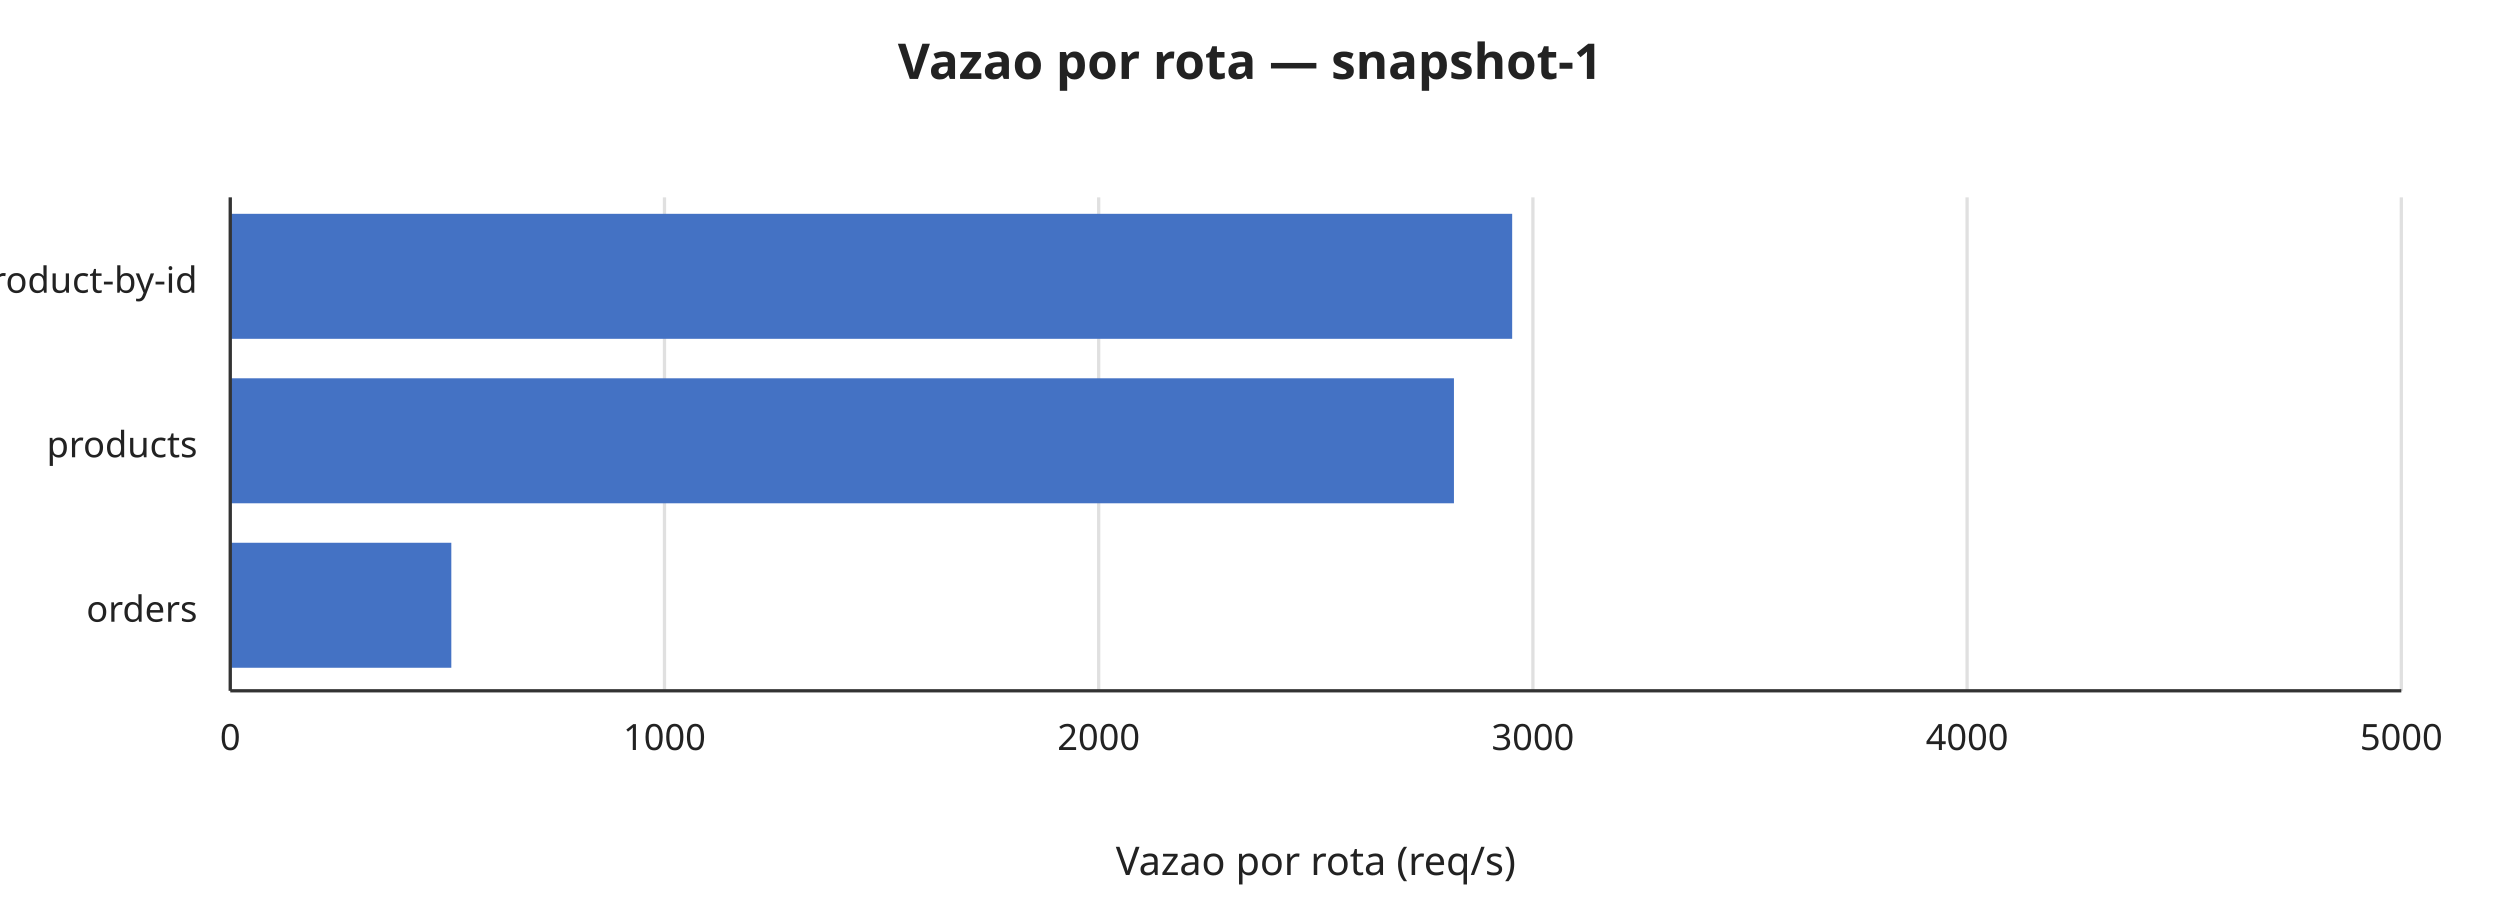
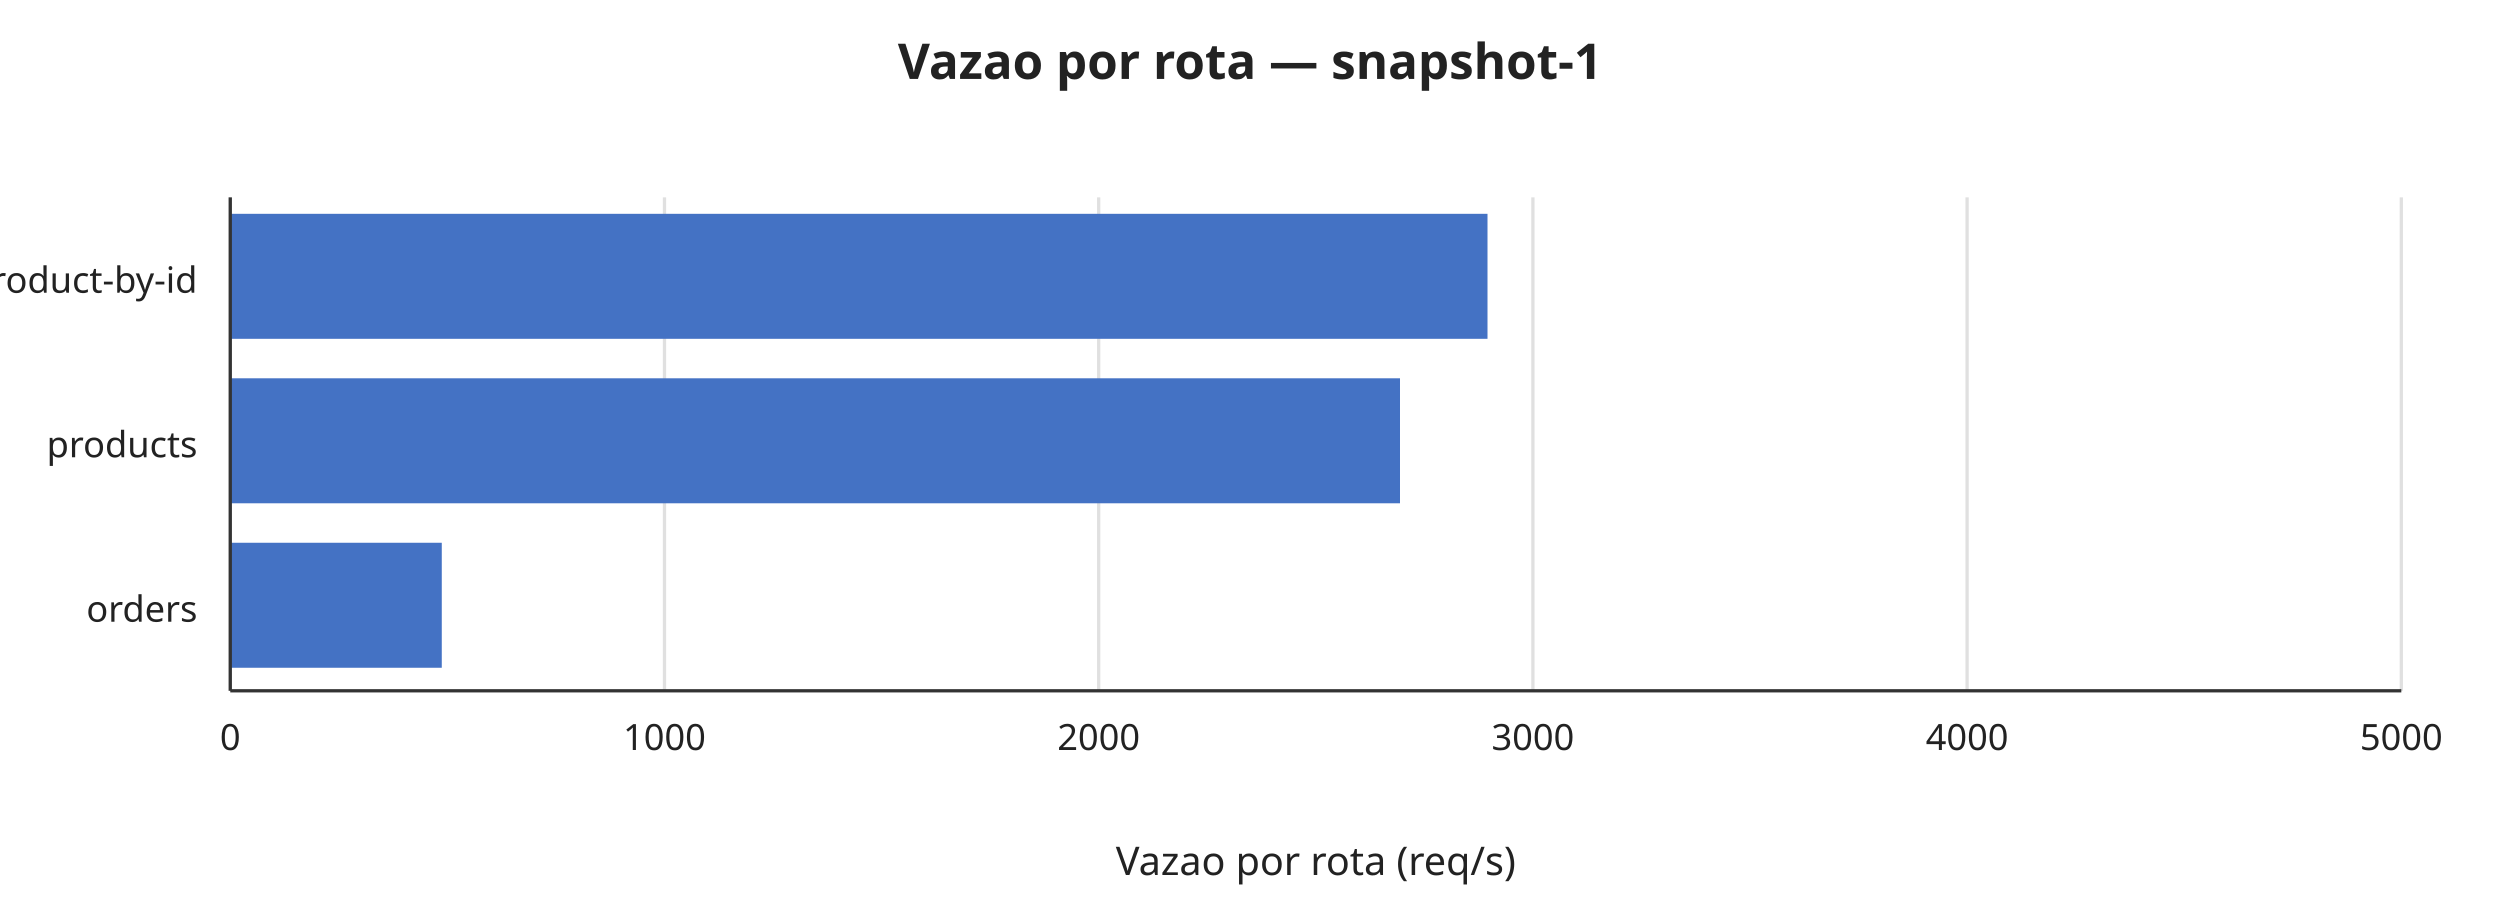
<svg xmlns="http://www.w3.org/2000/svg" width="760" height="280" viewBox="0 0 760 280" font-family="sans-serif" fill="#222">
  <text x="380" y="24" font-size="15" font-weight="bold" text-anchor="middle">Vazao por rota — snapshot-1</text>
  <line x1="70" y1="60" x2="70" y2="210" stroke="#e0e0e0" />
  <text x="70" y="228" font-size="11" text-anchor="middle">0</text>
  <line x1="202" y1="60" x2="202" y2="210" stroke="#e0e0e0" />
  <text x="202" y="228" font-size="11" text-anchor="middle">1000</text>
  <line x1="334" y1="60" x2="334" y2="210" stroke="#e0e0e0" />
  <text x="334" y="228" font-size="11" text-anchor="middle">2000</text>
  <line x1="466" y1="60" x2="466" y2="210" stroke="#e0e0e0" />
  <text x="466" y="228" font-size="11" text-anchor="middle">3000</text>
  <line x1="598" y1="60" x2="598" y2="210" stroke="#e0e0e0" />
  <text x="598" y="228" font-size="11" text-anchor="middle">4000</text>
  <line x1="730" y1="60" x2="730" y2="210" stroke="#e0e0e0" />
  <text x="730" y="228" font-size="11" text-anchor="middle">5000</text>
  <text x="60" y="89" font-size="11" text-anchor="end">product-by-id</text>
-   <rect x="70" y="65" width="389.7" height="38" fill="#4472c4" />
+   <rect x="70" y="65" width="382.2" height="38" fill="#4472c4" />
  <text x="60" y="139" font-size="11" text-anchor="end">products</text>
-   <rect x="70" y="115" width="372" height="38" fill="#4472c4" />
+   <rect x="70" y="115" width="355.6" height="38" fill="#4472c4" />
  <text x="60" y="189" font-size="11" text-anchor="end">orders</text>
-   <rect x="70" y="165" width="67.2" height="38" fill="#4472c4" />
+   <rect x="70" y="165" width="64.3" height="38" fill="#4472c4" />
  <line x1="70" y1="60" x2="70" y2="210" stroke="#333" />
  <line x1="70" y1="210" x2="730" y2="210" stroke="#333" />
  <text x="400" y="266" font-size="12" text-anchor="middle">Vazao por rota (req/s)</text>
</svg>
